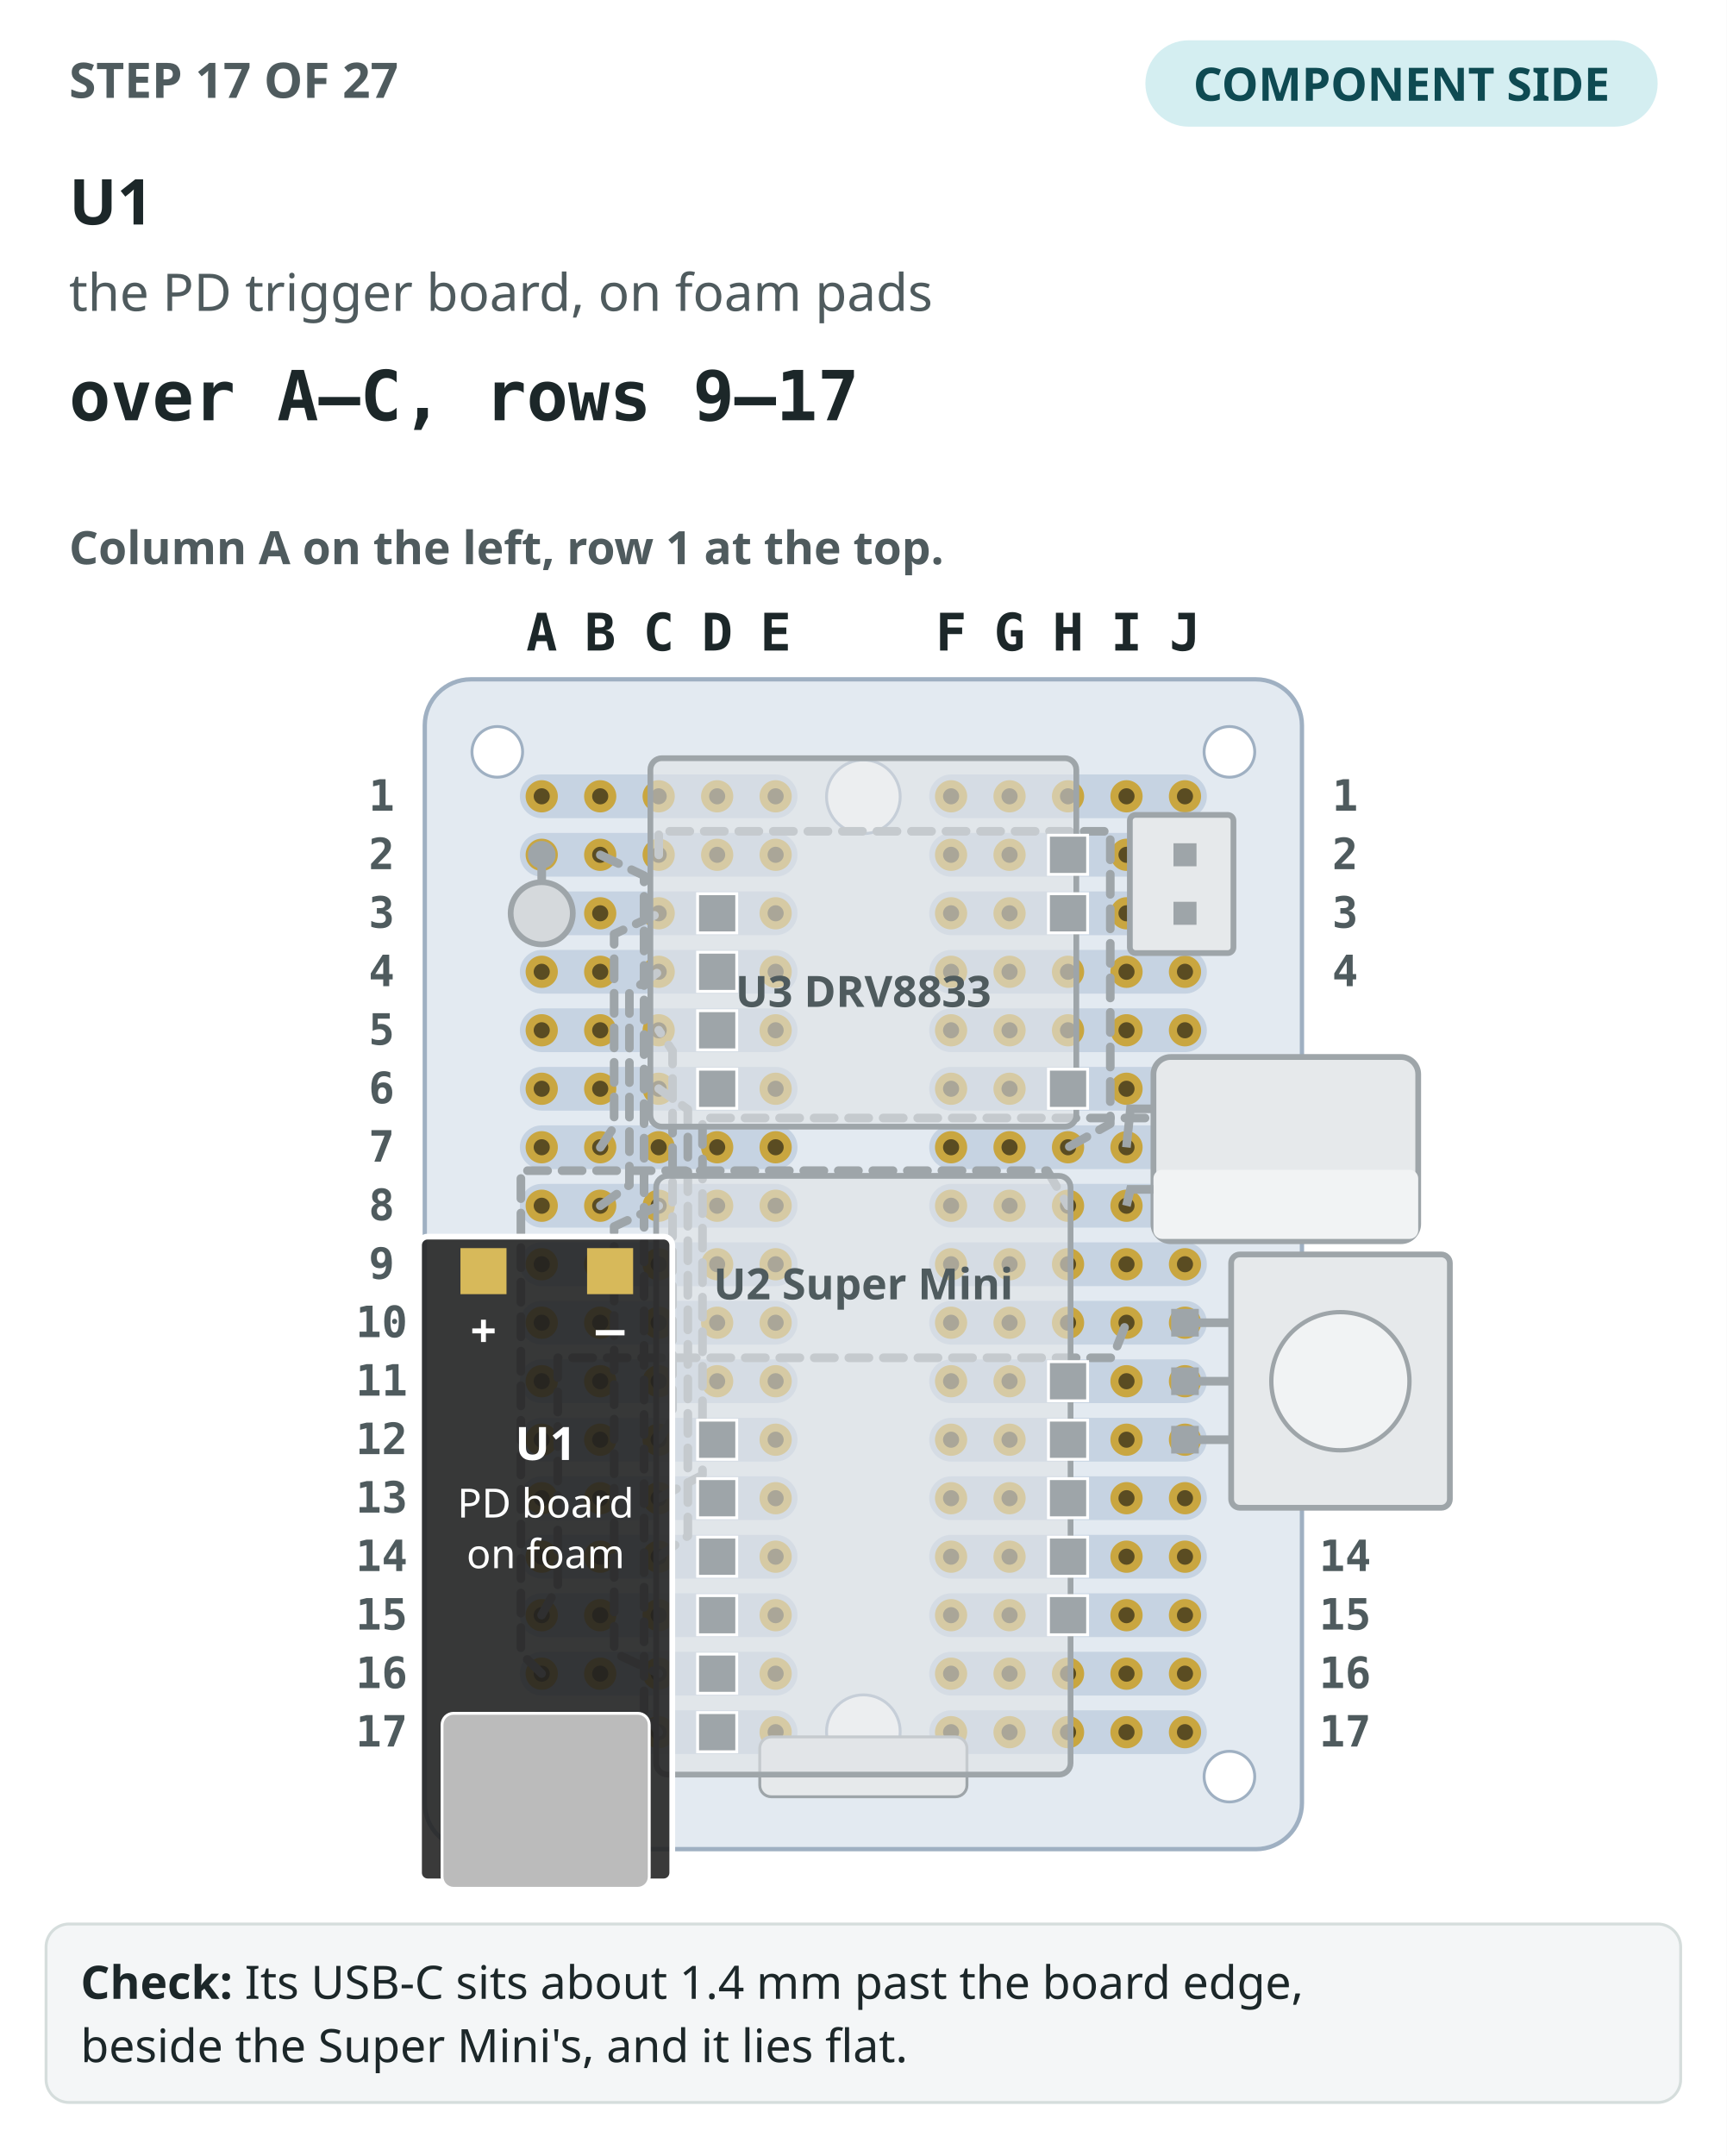
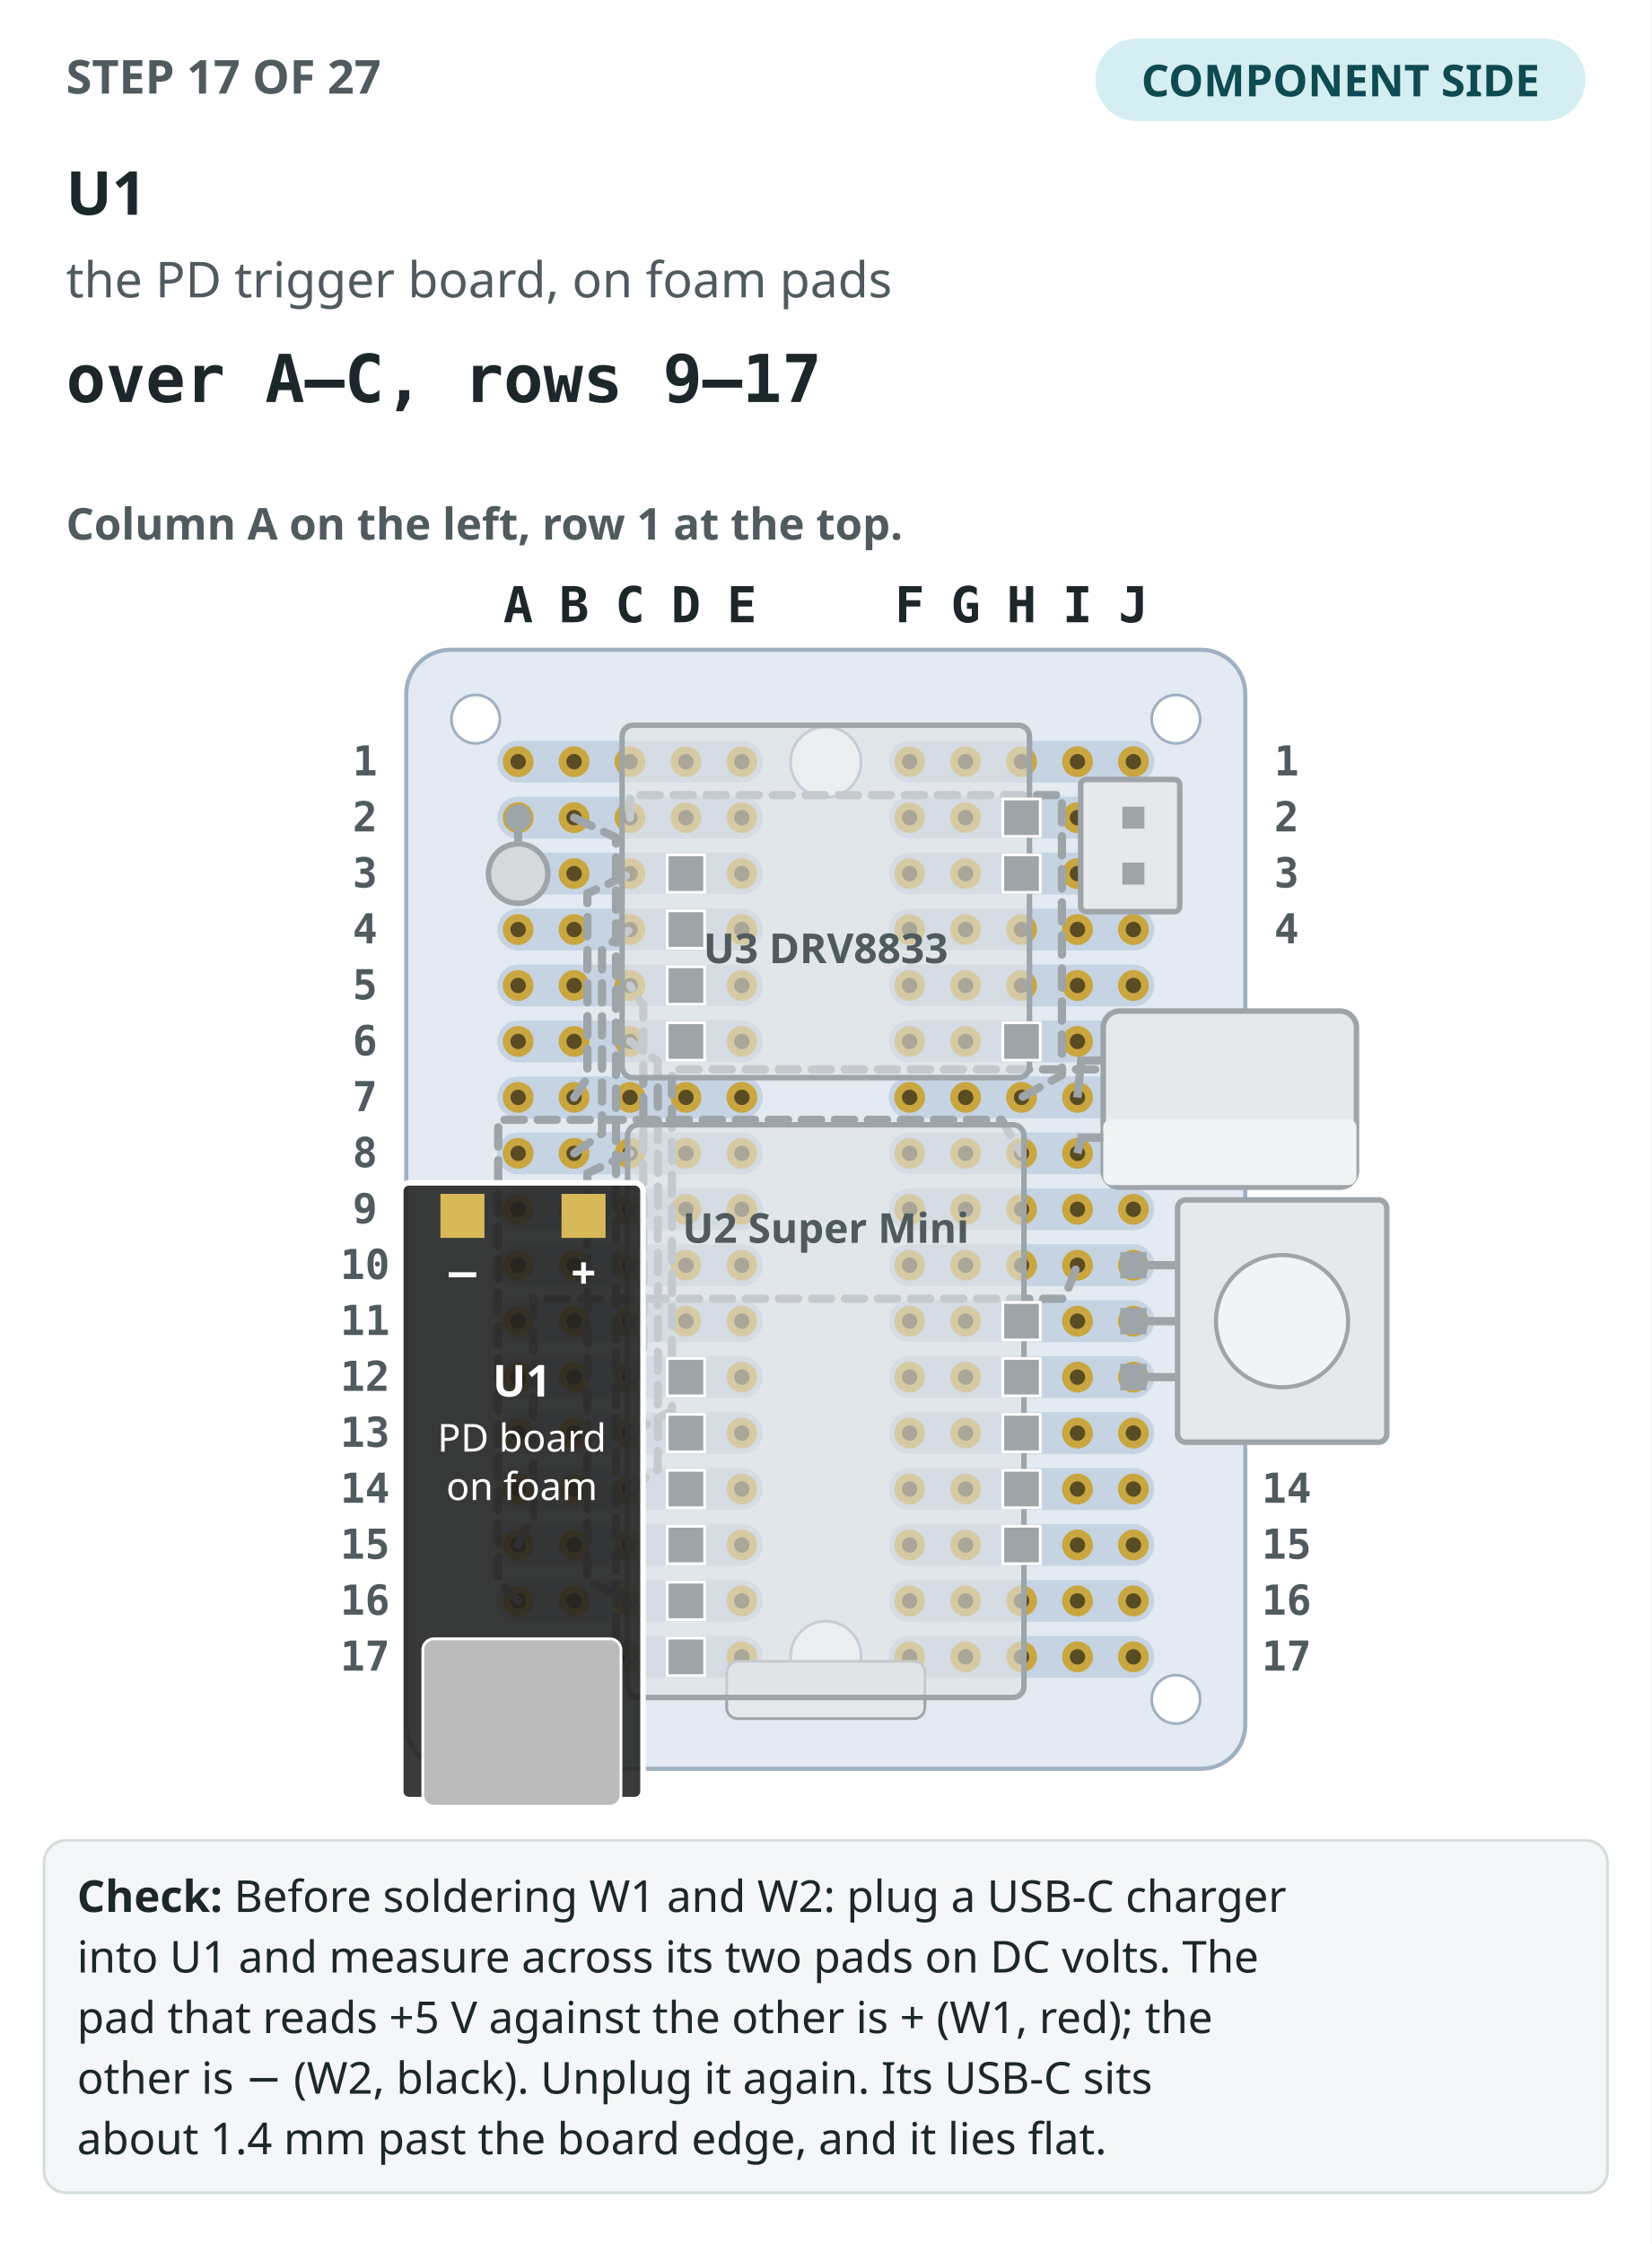
- <svg xmlns="http://www.w3.org/2000/svg" viewBox="0 0 600 749" role="img" aria-label="Step 17: The perfboard seen from the component side, column A on the left, with the 16 earlier steps drawn in grey. U1 drawn in colour, over A–C, rows 9–17.">
-   <rect width="600" height="749" fill="#ffffff" />
+ <svg xmlns="http://www.w3.org/2000/svg" viewBox="0 0 600 815" role="img" aria-label="Step 17: The perfboard seen from the component side, column A on the left, with the 16 earlier steps drawn in grey. U1 drawn in colour, over A–C, rows 9–17.">
+   <rect width="600" height="815" fill="#ffffff" />
  <text x="24" y="34" font-family="IBM Plex Sans,ui-sans-serif,system-ui,sans-serif" font-size="17" font-weight="700" fill="#4f5b5e">STEP 17 OF 27</text>
  <rect x="398" y="14" width="178" height="30" rx="15" fill="#d4eef1" />
  <text x="487" y="35" text-anchor="middle" font-family="IBM Plex Sans,ui-sans-serif,system-ui,sans-serif" font-size="16" font-weight="700" fill="#0e4a52">COMPONENT SIDE</text>
  <text x="24" y="78" font-family="IBM Plex Sans,ui-sans-serif,system-ui,sans-serif" font-size="22" font-weight="700" fill="#1c2729">U1</text>
  <text x="24" y="108" font-family="IBM Plex Sans,ui-sans-serif,system-ui,sans-serif" font-size="18" fill="#4f5b5e">the PD trigger board, on foam pads</text>
  <text x="24" y="146" font-family="IBM Plex Mono,ui-monospace,SFMono-Regular,Menlo,monospace" font-size="24" font-weight="700" fill="#1c2729">over A–C, rows 9–17</text>
  <text x="24" y="196" font-family="IBM Plex Sans,ui-sans-serif,system-ui,sans-serif" font-size="16" font-weight="600" fill="#4f5b5e">Column A on the left, row 1 at the top.</text>
  <rect x="147.6" y="236" width="304.8" height="406.4" rx="16" fill="#e3eaf1" stroke="#9fb0c2" stroke-width="1.5" />
  <rect x="180.64" y="269.04" width="96.48" height="15.2" rx="7.6" fill="#c6d3e2" />
  <rect x="322.88" y="269.04" width="96.48" height="15.2" rx="7.6" fill="#c6d3e2" />
  <rect x="180.64" y="289.36" width="96.48" height="15.2" rx="7.6" fill="#c6d3e2" />
  <rect x="322.88" y="289.36" width="96.48" height="15.2" rx="7.6" fill="#c6d3e2" />
  <rect x="180.64" y="309.68" width="96.48" height="15.2" rx="7.6" fill="#c6d3e2" />
  <rect x="322.88" y="309.68" width="96.48" height="15.2" rx="7.6" fill="#c6d3e2" />
  <rect x="180.64" y="330" width="96.48" height="15.2" rx="7.6" fill="#c6d3e2" />
  <rect x="322.88" y="330" width="96.48" height="15.2" rx="7.6" fill="#c6d3e2" />
  <rect x="180.64" y="350.32" width="96.48" height="15.2" rx="7.6" fill="#c6d3e2" />
  <rect x="322.88" y="350.32" width="96.48" height="15.2" rx="7.6" fill="#c6d3e2" />
  <rect x="180.64" y="370.64" width="96.48" height="15.2" rx="7.6" fill="#c6d3e2" />
  <rect x="322.88" y="370.64" width="96.48" height="15.2" rx="7.6" fill="#c6d3e2" />
  <rect x="180.64" y="390.96" width="96.48" height="15.2" rx="7.6" fill="#c6d3e2" />
  <rect x="322.88" y="390.96" width="96.48" height="15.2" rx="7.6" fill="#c6d3e2" />
  <rect x="180.64" y="411.28" width="96.48" height="15.2" rx="7.6" fill="#c6d3e2" />
  <rect x="322.88" y="411.28" width="96.48" height="15.2" rx="7.6" fill="#c6d3e2" />
  <rect x="180.64" y="431.6" width="96.48" height="15.2" rx="7.6" fill="#c6d3e2" />
  <rect x="322.88" y="431.6" width="96.48" height="15.2" rx="7.6" fill="#c6d3e2" />
  <rect x="180.64" y="451.92" width="96.48" height="15.2" rx="7.6" fill="#c6d3e2" />
  <rect x="322.88" y="451.92" width="96.48" height="15.2" rx="7.6" fill="#c6d3e2" />
  <rect x="180.64" y="472.24" width="96.48" height="15.2" rx="7.6" fill="#c6d3e2" />
  <rect x="322.88" y="472.24" width="96.48" height="15.2" rx="7.6" fill="#c6d3e2" />
  <rect x="180.64" y="492.56" width="96.48" height="15.2" rx="7.6" fill="#c6d3e2" />
  <rect x="322.88" y="492.56" width="96.48" height="15.2" rx="7.6" fill="#c6d3e2" />
  <rect x="180.64" y="512.88" width="96.48" height="15.2" rx="7.6" fill="#c6d3e2" />
  <rect x="322.88" y="512.88" width="96.48" height="15.2" rx="7.6" fill="#c6d3e2" />
  <rect x="180.64" y="533.2" width="96.48" height="15.2" rx="7.6" fill="#c6d3e2" />
  <rect x="322.88" y="533.2" width="96.48" height="15.2" rx="7.6" fill="#c6d3e2" />
  <rect x="180.64" y="553.52" width="96.48" height="15.2" rx="7.6" fill="#c6d3e2" />
  <rect x="322.88" y="553.52" width="96.48" height="15.2" rx="7.6" fill="#c6d3e2" />
  <rect x="180.64" y="573.84" width="96.48" height="15.2" rx="7.6" fill="#c6d3e2" />
  <rect x="322.88" y="573.84" width="96.48" height="15.2" rx="7.6" fill="#c6d3e2" />
  <rect x="180.64" y="594.16" width="96.48" height="15.2" rx="7.6" fill="#c6d3e2" />
  <rect x="322.88" y="594.16" width="96.48" height="15.2" rx="7.6" fill="#c6d3e2" />
  <circle cx="300" cy="276.8" r="12.8" fill="#ffffff" stroke="#9fb0c2" />
  <circle cx="300" cy="601.6" r="12.8" fill="#ffffff" stroke="#9fb0c2" />
  <circle cx="172.8" cy="261.2" r="8.8" fill="#ffffff" stroke="#9fb0c2" />
  <circle cx="427.2" cy="261.2" r="8.8" fill="#ffffff" stroke="#9fb0c2" />
  <circle cx="172.8" cy="617.2" r="8.8" fill="#ffffff" stroke="#9fb0c2" />
  <circle cx="427.2" cy="617.2" r="8.8" fill="#ffffff" stroke="#9fb0c2" />
  <circle cx="188.24" cy="276.64" r="5.6" fill="#c9a640" />
  <circle cx="188.24" cy="276.64" r="2.8" fill="#5a4c22" />
  <circle cx="208.56" cy="276.64" r="5.6" fill="#c9a640" />
  <circle cx="208.56" cy="276.64" r="2.8" fill="#5a4c22" />
  <circle cx="228.88" cy="276.64" r="5.6" fill="#c9a640" />
  <circle cx="228.88" cy="276.64" r="2.8" fill="#5a4c22" />
  <circle cx="249.2" cy="276.64" r="5.6" fill="#c9a640" />
  <circle cx="249.2" cy="276.64" r="2.8" fill="#5a4c22" />
  <circle cx="269.52" cy="276.64" r="5.6" fill="#c9a640" />
  <circle cx="269.52" cy="276.64" r="2.8" fill="#5a4c22" />
  <circle cx="330.48" cy="276.64" r="5.6" fill="#c9a640" />
  <circle cx="330.48" cy="276.64" r="2.8" fill="#5a4c22" />
  <circle cx="350.8" cy="276.64" r="5.6" fill="#c9a640" />
  <circle cx="350.8" cy="276.64" r="2.8" fill="#5a4c22" />
  <circle cx="371.12" cy="276.64" r="5.6" fill="#c9a640" />
  <circle cx="371.12" cy="276.64" r="2.8" fill="#5a4c22" />
  <circle cx="391.44" cy="276.64" r="5.6" fill="#c9a640" />
  <circle cx="391.44" cy="276.64" r="2.8" fill="#5a4c22" />
  <circle cx="411.76" cy="276.64" r="5.6" fill="#c9a640" />
  <circle cx="411.76" cy="276.64" r="2.8" fill="#5a4c22" />
  <circle cx="188.24" cy="296.96" r="5.6" fill="#c9a640" />
  <circle cx="188.24" cy="296.96" r="2.8" fill="#5a4c22" />
  <circle cx="208.56" cy="296.96" r="5.6" fill="#c9a640" />
  <circle cx="208.56" cy="296.96" r="2.8" fill="#5a4c22" />
  <circle cx="228.88" cy="296.96" r="5.6" fill="#c9a640" />
  <circle cx="228.88" cy="296.96" r="2.8" fill="#5a4c22" />
  <circle cx="249.2" cy="296.96" r="5.6" fill="#c9a640" />
  <circle cx="249.2" cy="296.96" r="2.8" fill="#5a4c22" />
  <circle cx="269.52" cy="296.96" r="5.6" fill="#c9a640" />
  <circle cx="269.52" cy="296.96" r="2.8" fill="#5a4c22" />
  <circle cx="330.48" cy="296.96" r="5.6" fill="#c9a640" />
  <circle cx="330.48" cy="296.96" r="2.8" fill="#5a4c22" />
  <circle cx="350.8" cy="296.96" r="5.6" fill="#c9a640" />
  <circle cx="350.8" cy="296.96" r="2.8" fill="#5a4c22" />
  <circle cx="371.12" cy="296.96" r="5.6" fill="#c9a640" />
  <circle cx="371.12" cy="296.96" r="2.8" fill="#5a4c22" />
  <circle cx="391.44" cy="296.96" r="5.6" fill="#c9a640" />
  <circle cx="391.44" cy="296.96" r="2.8" fill="#5a4c22" />
  <circle cx="411.76" cy="296.96" r="5.6" fill="#c9a640" />
  <circle cx="411.76" cy="296.96" r="2.8" fill="#5a4c22" />
  <circle cx="188.24" cy="317.28" r="5.6" fill="#c9a640" />
  <circle cx="188.24" cy="317.28" r="2.8" fill="#5a4c22" />
  <circle cx="208.56" cy="317.28" r="5.6" fill="#c9a640" />
  <circle cx="208.56" cy="317.28" r="2.8" fill="#5a4c22" />
  <circle cx="228.88" cy="317.28" r="5.6" fill="#c9a640" />
  <circle cx="228.88" cy="317.28" r="2.8" fill="#5a4c22" />
  <circle cx="249.2" cy="317.28" r="5.6" fill="#c9a640" />
  <circle cx="249.2" cy="317.28" r="2.8" fill="#5a4c22" />
  <circle cx="269.52" cy="317.28" r="5.6" fill="#c9a640" />
  <circle cx="269.52" cy="317.28" r="2.8" fill="#5a4c22" />
  <circle cx="330.48" cy="317.28" r="5.6" fill="#c9a640" />
  <circle cx="330.48" cy="317.28" r="2.8" fill="#5a4c22" />
  <circle cx="350.8" cy="317.28" r="5.6" fill="#c9a640" />
  <circle cx="350.8" cy="317.28" r="2.8" fill="#5a4c22" />
  <circle cx="371.12" cy="317.28" r="5.6" fill="#c9a640" />
  <circle cx="371.12" cy="317.28" r="2.8" fill="#5a4c22" />
  <circle cx="391.44" cy="317.28" r="5.6" fill="#c9a640" />
  <circle cx="391.44" cy="317.28" r="2.8" fill="#5a4c22" />
  <circle cx="411.76" cy="317.28" r="5.6" fill="#c9a640" />
  <circle cx="411.76" cy="317.28" r="2.8" fill="#5a4c22" />
  <circle cx="188.24" cy="337.6" r="5.6" fill="#c9a640" />
  <circle cx="188.24" cy="337.6" r="2.8" fill="#5a4c22" />
  <circle cx="208.56" cy="337.6" r="5.6" fill="#c9a640" />
  <circle cx="208.56" cy="337.6" r="2.8" fill="#5a4c22" />
  <circle cx="228.88" cy="337.6" r="5.6" fill="#c9a640" />
  <circle cx="228.88" cy="337.6" r="2.8" fill="#5a4c22" />
  <circle cx="249.2" cy="337.6" r="5.6" fill="#c9a640" />
  <circle cx="249.2" cy="337.6" r="2.8" fill="#5a4c22" />
  <circle cx="269.52" cy="337.6" r="5.6" fill="#c9a640" />
  <circle cx="269.52" cy="337.6" r="2.8" fill="#5a4c22" />
  <circle cx="330.48" cy="337.6" r="5.6" fill="#c9a640" />
  <circle cx="330.48" cy="337.6" r="2.8" fill="#5a4c22" />
  <circle cx="350.8" cy="337.6" r="5.6" fill="#c9a640" />
  <circle cx="350.8" cy="337.6" r="2.8" fill="#5a4c22" />
  <circle cx="371.12" cy="337.6" r="5.6" fill="#c9a640" />
  <circle cx="371.12" cy="337.6" r="2.8" fill="#5a4c22" />
  <circle cx="391.44" cy="337.6" r="5.6" fill="#c9a640" />
  <circle cx="391.44" cy="337.6" r="2.8" fill="#5a4c22" />
  <circle cx="411.76" cy="337.6" r="5.6" fill="#c9a640" />
  <circle cx="411.76" cy="337.6" r="2.8" fill="#5a4c22" />
  <circle cx="188.24" cy="357.92" r="5.6" fill="#c9a640" />
  <circle cx="188.24" cy="357.92" r="2.8" fill="#5a4c22" />
  <circle cx="208.56" cy="357.92" r="5.6" fill="#c9a640" />
  <circle cx="208.56" cy="357.92" r="2.8" fill="#5a4c22" />
  <circle cx="228.88" cy="357.92" r="5.6" fill="#c9a640" />
  <circle cx="228.88" cy="357.92" r="2.8" fill="#5a4c22" />
  <circle cx="249.2" cy="357.92" r="5.6" fill="#c9a640" />
  <circle cx="249.2" cy="357.92" r="2.8" fill="#5a4c22" />
  <circle cx="269.52" cy="357.92" r="5.6" fill="#c9a640" />
  <circle cx="269.52" cy="357.92" r="2.8" fill="#5a4c22" />
  <circle cx="330.48" cy="357.92" r="5.6" fill="#c9a640" />
  <circle cx="330.48" cy="357.92" r="2.8" fill="#5a4c22" />
  <circle cx="350.8" cy="357.92" r="5.6" fill="#c9a640" />
  <circle cx="350.8" cy="357.92" r="2.8" fill="#5a4c22" />
  <circle cx="371.12" cy="357.92" r="5.6" fill="#c9a640" />
  <circle cx="371.12" cy="357.92" r="2.8" fill="#5a4c22" />
  <circle cx="391.44" cy="357.92" r="5.6" fill="#c9a640" />
  <circle cx="391.44" cy="357.92" r="2.8" fill="#5a4c22" />
  <circle cx="411.76" cy="357.92" r="5.6" fill="#c9a640" />
  <circle cx="411.76" cy="357.92" r="2.8" fill="#5a4c22" />
  <circle cx="188.24" cy="378.24" r="5.6" fill="#c9a640" />
  <circle cx="188.24" cy="378.24" r="2.8" fill="#5a4c22" />
  <circle cx="208.56" cy="378.24" r="5.6" fill="#c9a640" />
  <circle cx="208.56" cy="378.24" r="2.8" fill="#5a4c22" />
  <circle cx="228.88" cy="378.24" r="5.6" fill="#c9a640" />
  <circle cx="228.88" cy="378.24" r="2.8" fill="#5a4c22" />
  <circle cx="249.2" cy="378.24" r="5.6" fill="#c9a640" />
  <circle cx="249.2" cy="378.24" r="2.8" fill="#5a4c22" />
  <circle cx="269.52" cy="378.24" r="5.6" fill="#c9a640" />
  <circle cx="269.52" cy="378.24" r="2.8" fill="#5a4c22" />
  <circle cx="330.48" cy="378.24" r="5.6" fill="#c9a640" />
  <circle cx="330.48" cy="378.24" r="2.8" fill="#5a4c22" />
  <circle cx="350.8" cy="378.24" r="5.6" fill="#c9a640" />
  <circle cx="350.8" cy="378.24" r="2.8" fill="#5a4c22" />
  <circle cx="371.12" cy="378.24" r="5.6" fill="#c9a640" />
  <circle cx="371.12" cy="378.24" r="2.8" fill="#5a4c22" />
  <circle cx="391.44" cy="378.24" r="5.6" fill="#c9a640" />
  <circle cx="391.44" cy="378.24" r="2.8" fill="#5a4c22" />
  <circle cx="411.76" cy="378.24" r="5.6" fill="#c9a640" />
  <circle cx="411.76" cy="378.24" r="2.8" fill="#5a4c22" />
  <circle cx="188.24" cy="398.56" r="5.6" fill="#c9a640" />
  <circle cx="188.24" cy="398.56" r="2.8" fill="#5a4c22" />
  <circle cx="208.56" cy="398.56" r="5.6" fill="#c9a640" />
  <circle cx="208.56" cy="398.56" r="2.8" fill="#5a4c22" />
  <circle cx="228.88" cy="398.56" r="5.6" fill="#c9a640" />
  <circle cx="228.88" cy="398.56" r="2.8" fill="#5a4c22" />
  <circle cx="249.2" cy="398.56" r="5.6" fill="#c9a640" />
  <circle cx="249.2" cy="398.56" r="2.8" fill="#5a4c22" />
  <circle cx="269.52" cy="398.56" r="5.6" fill="#c9a640" />
  <circle cx="269.52" cy="398.56" r="2.8" fill="#5a4c22" />
  <circle cx="330.48" cy="398.56" r="5.6" fill="#c9a640" />
  <circle cx="330.48" cy="398.56" r="2.8" fill="#5a4c22" />
  <circle cx="350.8" cy="398.56" r="5.6" fill="#c9a640" />
  <circle cx="350.8" cy="398.56" r="2.8" fill="#5a4c22" />
  <circle cx="371.12" cy="398.56" r="5.6" fill="#c9a640" />
  <circle cx="371.12" cy="398.56" r="2.8" fill="#5a4c22" />
  <circle cx="391.44" cy="398.56" r="5.6" fill="#c9a640" />
  <circle cx="391.44" cy="398.56" r="2.8" fill="#5a4c22" />
  <circle cx="411.76" cy="398.56" r="5.6" fill="#c9a640" />
  <circle cx="411.76" cy="398.56" r="2.8" fill="#5a4c22" />
  <circle cx="188.24" cy="418.88" r="5.6" fill="#c9a640" />
  <circle cx="188.24" cy="418.88" r="2.8" fill="#5a4c22" />
  <circle cx="208.56" cy="418.88" r="5.6" fill="#c9a640" />
  <circle cx="208.56" cy="418.88" r="2.8" fill="#5a4c22" />
  <circle cx="228.88" cy="418.88" r="5.6" fill="#c9a640" />
  <circle cx="228.88" cy="418.88" r="2.8" fill="#5a4c22" />
  <circle cx="249.2" cy="418.88" r="5.6" fill="#c9a640" />
  <circle cx="249.2" cy="418.88" r="2.8" fill="#5a4c22" />
  <circle cx="269.52" cy="418.88" r="5.6" fill="#c9a640" />
  <circle cx="269.52" cy="418.88" r="2.8" fill="#5a4c22" />
  <circle cx="330.48" cy="418.88" r="5.6" fill="#c9a640" />
  <circle cx="330.48" cy="418.88" r="2.8" fill="#5a4c22" />
  <circle cx="350.8" cy="418.88" r="5.6" fill="#c9a640" />
  <circle cx="350.8" cy="418.88" r="2.8" fill="#5a4c22" />
  <circle cx="371.12" cy="418.88" r="5.6" fill="#c9a640" />
  <circle cx="371.12" cy="418.88" r="2.8" fill="#5a4c22" />
  <circle cx="391.44" cy="418.88" r="5.6" fill="#c9a640" />
  <circle cx="391.44" cy="418.88" r="2.8" fill="#5a4c22" />
  <circle cx="411.76" cy="418.88" r="5.6" fill="#c9a640" />
  <circle cx="411.76" cy="418.88" r="2.8" fill="#5a4c22" />
  <circle cx="188.24" cy="439.2" r="5.6" fill="#c9a640" />
  <circle cx="188.24" cy="439.2" r="2.8" fill="#5a4c22" />
  <circle cx="208.56" cy="439.2" r="5.6" fill="#c9a640" />
  <circle cx="208.56" cy="439.2" r="2.8" fill="#5a4c22" />
  <circle cx="228.88" cy="439.2" r="5.6" fill="#c9a640" />
  <circle cx="228.88" cy="439.2" r="2.8" fill="#5a4c22" />
  <circle cx="249.2" cy="439.2" r="5.6" fill="#c9a640" />
  <circle cx="249.2" cy="439.2" r="2.8" fill="#5a4c22" />
  <circle cx="269.52" cy="439.2" r="5.6" fill="#c9a640" />
  <circle cx="269.52" cy="439.2" r="2.8" fill="#5a4c22" />
  <circle cx="330.48" cy="439.2" r="5.6" fill="#c9a640" />
  <circle cx="330.48" cy="439.2" r="2.8" fill="#5a4c22" />
  <circle cx="350.8" cy="439.2" r="5.6" fill="#c9a640" />
  <circle cx="350.8" cy="439.2" r="2.8" fill="#5a4c22" />
  <circle cx="371.12" cy="439.2" r="5.6" fill="#c9a640" />
  <circle cx="371.12" cy="439.2" r="2.8" fill="#5a4c22" />
  <circle cx="391.44" cy="439.2" r="5.6" fill="#c9a640" />
  <circle cx="391.44" cy="439.2" r="2.8" fill="#5a4c22" />
  <circle cx="411.76" cy="439.2" r="5.6" fill="#c9a640" />
  <circle cx="411.76" cy="439.2" r="2.8" fill="#5a4c22" />
  <circle cx="188.24" cy="459.52" r="5.6" fill="#c9a640" />
  <circle cx="188.24" cy="459.52" r="2.8" fill="#5a4c22" />
  <circle cx="208.56" cy="459.52" r="5.6" fill="#c9a640" />
  <circle cx="208.56" cy="459.52" r="2.8" fill="#5a4c22" />
  <circle cx="228.88" cy="459.52" r="5.6" fill="#c9a640" />
  <circle cx="228.88" cy="459.52" r="2.8" fill="#5a4c22" />
  <circle cx="249.2" cy="459.52" r="5.6" fill="#c9a640" />
  <circle cx="249.2" cy="459.52" r="2.8" fill="#5a4c22" />
  <circle cx="269.52" cy="459.52" r="5.6" fill="#c9a640" />
  <circle cx="269.52" cy="459.52" r="2.8" fill="#5a4c22" />
  <circle cx="330.48" cy="459.52" r="5.6" fill="#c9a640" />
  <circle cx="330.48" cy="459.52" r="2.8" fill="#5a4c22" />
  <circle cx="350.8" cy="459.52" r="5.6" fill="#c9a640" />
  <circle cx="350.8" cy="459.52" r="2.8" fill="#5a4c22" />
  <circle cx="371.12" cy="459.52" r="5.6" fill="#c9a640" />
  <circle cx="371.12" cy="459.52" r="2.8" fill="#5a4c22" />
  <circle cx="391.44" cy="459.52" r="5.6" fill="#c9a640" />
  <circle cx="391.44" cy="459.52" r="2.8" fill="#5a4c22" />
  <circle cx="411.76" cy="459.52" r="5.6" fill="#c9a640" />
  <circle cx="411.76" cy="459.52" r="2.8" fill="#5a4c22" />
  <circle cx="188.24" cy="479.84" r="5.6" fill="#c9a640" />
  <circle cx="188.24" cy="479.84" r="2.8" fill="#5a4c22" />
  <circle cx="208.56" cy="479.84" r="5.6" fill="#c9a640" />
  <circle cx="208.56" cy="479.84" r="2.8" fill="#5a4c22" />
  <circle cx="228.88" cy="479.84" r="5.6" fill="#c9a640" />
  <circle cx="228.88" cy="479.84" r="2.8" fill="#5a4c22" />
  <circle cx="249.2" cy="479.84" r="5.6" fill="#c9a640" />
  <circle cx="249.2" cy="479.84" r="2.8" fill="#5a4c22" />
  <circle cx="269.52" cy="479.84" r="5.6" fill="#c9a640" />
  <circle cx="269.52" cy="479.84" r="2.8" fill="#5a4c22" />
  <circle cx="330.48" cy="479.84" r="5.6" fill="#c9a640" />
  <circle cx="330.48" cy="479.84" r="2.8" fill="#5a4c22" />
  <circle cx="350.8" cy="479.84" r="5.6" fill="#c9a640" />
  <circle cx="350.8" cy="479.84" r="2.8" fill="#5a4c22" />
  <circle cx="371.12" cy="479.84" r="5.6" fill="#c9a640" />
  <circle cx="371.12" cy="479.84" r="2.8" fill="#5a4c22" />
  <circle cx="391.44" cy="479.84" r="5.6" fill="#c9a640" />
  <circle cx="391.44" cy="479.84" r="2.8" fill="#5a4c22" />
  <circle cx="411.76" cy="479.84" r="5.6" fill="#c9a640" />
  <circle cx="411.76" cy="479.84" r="2.8" fill="#5a4c22" />
  <circle cx="188.24" cy="500.16" r="5.6" fill="#c9a640" />
  <circle cx="188.24" cy="500.16" r="2.8" fill="#5a4c22" />
  <circle cx="208.56" cy="500.16" r="5.6" fill="#c9a640" />
  <circle cx="208.56" cy="500.16" r="2.8" fill="#5a4c22" />
  <circle cx="228.88" cy="500.16" r="5.6" fill="#c9a640" />
  <circle cx="228.88" cy="500.16" r="2.8" fill="#5a4c22" />
  <circle cx="249.2" cy="500.16" r="5.6" fill="#c9a640" />
  <circle cx="249.2" cy="500.16" r="2.8" fill="#5a4c22" />
  <circle cx="269.52" cy="500.16" r="5.6" fill="#c9a640" />
  <circle cx="269.52" cy="500.16" r="2.8" fill="#5a4c22" />
  <circle cx="330.48" cy="500.16" r="5.6" fill="#c9a640" />
  <circle cx="330.48" cy="500.16" r="2.8" fill="#5a4c22" />
  <circle cx="350.8" cy="500.16" r="5.6" fill="#c9a640" />
  <circle cx="350.8" cy="500.16" r="2.8" fill="#5a4c22" />
  <circle cx="371.12" cy="500.16" r="5.6" fill="#c9a640" />
  <circle cx="371.12" cy="500.16" r="2.8" fill="#5a4c22" />
  <circle cx="391.44" cy="500.16" r="5.6" fill="#c9a640" />
  <circle cx="391.44" cy="500.16" r="2.8" fill="#5a4c22" />
  <circle cx="411.76" cy="500.16" r="5.6" fill="#c9a640" />
  <circle cx="411.76" cy="500.16" r="2.8" fill="#5a4c22" />
  <circle cx="188.24" cy="520.48" r="5.6" fill="#c9a640" />
  <circle cx="188.24" cy="520.48" r="2.8" fill="#5a4c22" />
  <circle cx="208.56" cy="520.48" r="5.6" fill="#c9a640" />
  <circle cx="208.56" cy="520.48" r="2.8" fill="#5a4c22" />
  <circle cx="228.88" cy="520.48" r="5.6" fill="#c9a640" />
  <circle cx="228.88" cy="520.48" r="2.8" fill="#5a4c22" />
  <circle cx="249.2" cy="520.48" r="5.6" fill="#c9a640" />
  <circle cx="249.2" cy="520.48" r="2.8" fill="#5a4c22" />
  <circle cx="269.52" cy="520.48" r="5.6" fill="#c9a640" />
  <circle cx="269.52" cy="520.48" r="2.8" fill="#5a4c22" />
  <circle cx="330.48" cy="520.48" r="5.6" fill="#c9a640" />
  <circle cx="330.48" cy="520.48" r="2.8" fill="#5a4c22" />
  <circle cx="350.8" cy="520.48" r="5.6" fill="#c9a640" />
  <circle cx="350.8" cy="520.48" r="2.8" fill="#5a4c22" />
  <circle cx="371.12" cy="520.48" r="5.6" fill="#c9a640" />
  <circle cx="371.12" cy="520.48" r="2.8" fill="#5a4c22" />
  <circle cx="391.44" cy="520.48" r="5.6" fill="#c9a640" />
  <circle cx="391.44" cy="520.48" r="2.8" fill="#5a4c22" />
  <circle cx="411.76" cy="520.48" r="5.6" fill="#c9a640" />
  <circle cx="411.76" cy="520.48" r="2.8" fill="#5a4c22" />
  <circle cx="188.24" cy="540.8" r="5.6" fill="#c9a640" />
  <circle cx="188.24" cy="540.8" r="2.8" fill="#5a4c22" />
  <circle cx="208.56" cy="540.8" r="5.6" fill="#c9a640" />
  <circle cx="208.56" cy="540.8" r="2.8" fill="#5a4c22" />
  <circle cx="228.88" cy="540.8" r="5.6" fill="#c9a640" />
  <circle cx="228.88" cy="540.8" r="2.8" fill="#5a4c22" />
  <circle cx="249.2" cy="540.8" r="5.6" fill="#c9a640" />
  <circle cx="249.2" cy="540.8" r="2.8" fill="#5a4c22" />
  <circle cx="269.52" cy="540.8" r="5.6" fill="#c9a640" />
  <circle cx="269.52" cy="540.8" r="2.8" fill="#5a4c22" />
  <circle cx="330.48" cy="540.8" r="5.6" fill="#c9a640" />
  <circle cx="330.48" cy="540.8" r="2.8" fill="#5a4c22" />
  <circle cx="350.8" cy="540.8" r="5.6" fill="#c9a640" />
  <circle cx="350.8" cy="540.8" r="2.8" fill="#5a4c22" />
  <circle cx="371.12" cy="540.8" r="5.6" fill="#c9a640" />
  <circle cx="371.12" cy="540.8" r="2.8" fill="#5a4c22" />
  <circle cx="391.44" cy="540.8" r="5.6" fill="#c9a640" />
  <circle cx="391.44" cy="540.8" r="2.8" fill="#5a4c22" />
  <circle cx="411.76" cy="540.8" r="5.6" fill="#c9a640" />
  <circle cx="411.76" cy="540.8" r="2.8" fill="#5a4c22" />
  <circle cx="188.24" cy="561.12" r="5.6" fill="#c9a640" />
  <circle cx="188.24" cy="561.12" r="2.8" fill="#5a4c22" />
  <circle cx="208.56" cy="561.12" r="5.6" fill="#c9a640" />
  <circle cx="208.56" cy="561.12" r="2.8" fill="#5a4c22" />
  <circle cx="228.88" cy="561.12" r="5.6" fill="#c9a640" />
  <circle cx="228.88" cy="561.12" r="2.8" fill="#5a4c22" />
  <circle cx="249.2" cy="561.12" r="5.6" fill="#c9a640" />
  <circle cx="249.2" cy="561.12" r="2.8" fill="#5a4c22" />
  <circle cx="269.52" cy="561.12" r="5.6" fill="#c9a640" />
  <circle cx="269.52" cy="561.12" r="2.8" fill="#5a4c22" />
  <circle cx="330.48" cy="561.12" r="5.6" fill="#c9a640" />
  <circle cx="330.48" cy="561.12" r="2.8" fill="#5a4c22" />
  <circle cx="350.8" cy="561.12" r="5.6" fill="#c9a640" />
  <circle cx="350.8" cy="561.12" r="2.8" fill="#5a4c22" />
  <circle cx="371.12" cy="561.12" r="5.6" fill="#c9a640" />
  <circle cx="371.12" cy="561.12" r="2.8" fill="#5a4c22" />
  <circle cx="391.44" cy="561.12" r="5.6" fill="#c9a640" />
  <circle cx="391.44" cy="561.12" r="2.8" fill="#5a4c22" />
  <circle cx="411.76" cy="561.12" r="5.6" fill="#c9a640" />
  <circle cx="411.76" cy="561.12" r="2.8" fill="#5a4c22" />
  <circle cx="188.24" cy="581.44" r="5.6" fill="#c9a640" />
  <circle cx="188.24" cy="581.44" r="2.8" fill="#5a4c22" />
  <circle cx="208.56" cy="581.44" r="5.6" fill="#c9a640" />
  <circle cx="208.56" cy="581.44" r="2.8" fill="#5a4c22" />
  <circle cx="228.88" cy="581.44" r="5.6" fill="#c9a640" />
  <circle cx="228.88" cy="581.44" r="2.8" fill="#5a4c22" />
  <circle cx="249.2" cy="581.44" r="5.6" fill="#c9a640" />
  <circle cx="249.2" cy="581.44" r="2.8" fill="#5a4c22" />
  <circle cx="269.52" cy="581.44" r="5.6" fill="#c9a640" />
  <circle cx="269.52" cy="581.44" r="2.8" fill="#5a4c22" />
  <circle cx="330.48" cy="581.44" r="5.6" fill="#c9a640" />
  <circle cx="330.48" cy="581.44" r="2.8" fill="#5a4c22" />
  <circle cx="350.8" cy="581.44" r="5.6" fill="#c9a640" />
  <circle cx="350.8" cy="581.44" r="2.8" fill="#5a4c22" />
  <circle cx="371.12" cy="581.44" r="5.6" fill="#c9a640" />
  <circle cx="371.12" cy="581.44" r="2.8" fill="#5a4c22" />
  <circle cx="391.44" cy="581.44" r="5.6" fill="#c9a640" />
  <circle cx="391.44" cy="581.44" r="2.8" fill="#5a4c22" />
  <circle cx="411.76" cy="581.44" r="5.6" fill="#c9a640" />
  <circle cx="411.76" cy="581.44" r="2.8" fill="#5a4c22" />
  <circle cx="188.24" cy="601.76" r="5.6" fill="#c9a640" />
  <circle cx="188.24" cy="601.76" r="2.8" fill="#5a4c22" />
  <circle cx="208.56" cy="601.76" r="5.6" fill="#c9a640" />
  <circle cx="208.56" cy="601.76" r="2.8" fill="#5a4c22" />
  <circle cx="228.88" cy="601.76" r="5.6" fill="#c9a640" />
  <circle cx="228.88" cy="601.76" r="2.8" fill="#5a4c22" />
  <circle cx="249.2" cy="601.76" r="5.6" fill="#c9a640" />
  <circle cx="249.2" cy="601.76" r="2.8" fill="#5a4c22" />
  <circle cx="269.52" cy="601.76" r="5.6" fill="#c9a640" />
  <circle cx="269.52" cy="601.76" r="2.8" fill="#5a4c22" />
  <circle cx="330.48" cy="601.76" r="5.6" fill="#c9a640" />
  <circle cx="330.48" cy="601.76" r="2.8" fill="#5a4c22" />
  <circle cx="350.8" cy="601.76" r="5.6" fill="#c9a640" />
  <circle cx="350.8" cy="601.76" r="2.8" fill="#5a4c22" />
  <circle cx="371.12" cy="601.76" r="5.6" fill="#c9a640" />
  <circle cx="371.12" cy="601.76" r="2.8" fill="#5a4c22" />
  <circle cx="391.44" cy="601.76" r="5.6" fill="#c9a640" />
  <circle cx="391.44" cy="601.76" r="2.8" fill="#5a4c22" />
  <circle cx="411.76" cy="601.76" r="5.6" fill="#c9a640" />
  <circle cx="411.76" cy="601.76" r="2.8" fill="#5a4c22" />
  <polyline points="208.6,398.6 213.4,391.4 213.4,324.5 228.9,317.3" fill="none" stroke="#9ea5a9" stroke-width="3" stroke-dasharray="7 5" stroke-linecap="round" stroke-linejoin="round" />
  <polyline points="208.6,418.9 218.7,411.7 218.7,344.8 228.9,337.6" fill="none" stroke="#9ea5a9" stroke-width="3" stroke-dasharray="7 5" stroke-linecap="round" stroke-linejoin="round" />
  <polyline points="228.9,500.2 233.7,493.0 233.7,365.1 228.9,357.9" fill="none" stroke="#9ea5a9" stroke-width="3" stroke-dasharray="7 5" stroke-linecap="round" stroke-linejoin="round" />
  <polyline points="228.9,540.8 239.0,533.6 239.0,385.4 228.9,378.2" fill="none" stroke="#9ea5a9" stroke-width="3" stroke-dasharray="7 5" stroke-linecap="round" stroke-linejoin="round" />
  <polyline points="228.9,418.9 213.4,426.1 213.4,574.2 228.9,581.4" fill="none" stroke="#9ea5a9" stroke-width="3" stroke-dasharray="7 5" stroke-linecap="round" stroke-linejoin="round" />
  <polyline points="228.9,297.0 228.9,288.8 385.8,288.8 385.8,390.4 371.1,398.6" fill="none" stroke="#9ea5a9" stroke-width="3" stroke-dasharray="7 5" stroke-linecap="round" stroke-linejoin="round" />
  <polyline points="188.2,561.1 193.8,551.0 193.8,471.7 386.6,471.7 391.4,459.5" fill="none" stroke="#9ea5a9" stroke-width="3" stroke-dasharray="7 5" stroke-linecap="round" stroke-linejoin="round" />
  <polyline points="228.9,520.5 244.1,512.4 244.1,388.4 411.8,388.4 411.8,378.2" fill="none" stroke="#9ea5a9" stroke-width="3" stroke-dasharray="7 5" stroke-linecap="round" stroke-linejoin="round" />
  <polyline points="208.6,297.0 223.8,304.2 223.8,594.6 228.9,601.8" fill="none" stroke="#9ea5a9" stroke-width="3" stroke-dasharray="7 5" stroke-linecap="round" stroke-linejoin="round" />
  <polyline points="188.2,581.4 181.0,574.3 181.0,406.7 363.9,406.7 371.1,418.9" fill="none" stroke="#9ea5a9" stroke-width="3" stroke-dasharray="7 5" stroke-linecap="round" stroke-linejoin="round" />
  <line x1="188.24" y1="317.28" x2="188.24" y2="296.96" stroke="#9ea5a9" stroke-width="3" />
  <circle cx="188.24" cy="317.28" r="10.8" fill="#d5d9dc" stroke="#9ea5a9" stroke-width="2" />
  <circle cx="188.24" cy="296.96" r="4.8" fill="#9ea5a9" />
  <rect x="392.6" y="283.1" width="36.0" height="48.0" rx="2" fill="#e6e9eb" stroke="#9ea5a9" stroke-width="2" />
  <rect x="407.76" y="292.96" width="8" height="8" fill="#9ea5a9" />
  <rect x="407.76" y="313.28" width="8" height="8" fill="#9ea5a9" />
  <rect x="427.8" y="435.8" width="76.0" height="88.0" rx="3" fill="#e6e9eb" fill-opacity="1" stroke="#9ea5a9" stroke-width="2" />
  <circle cx="465.76" cy="479.84" r="24" fill="#f1f3f4" stroke="#9ea5a9" stroke-width="1.5" />
  <line x1="411.76" y1="459.52" x2="427.76" y2="459.52" stroke="#9ea5a9" stroke-width="3" />
  <rect x="406.96" y="454.72" width="9.6" height="9.6" fill="#9ea5a9" />
  <line x1="411.76" y1="479.84" x2="427.76" y2="479.84" stroke="#9ea5a9" stroke-width="3" />
  <rect x="406.96" y="475.04" width="9.6" height="9.6" fill="#9ea5a9" />
  <line x1="411.76" y1="500.16" x2="427.76" y2="500.16" stroke="#9ea5a9" stroke-width="3" />
  <rect x="406.96" y="495.36" width="9.6" height="9.6" fill="#9ea5a9" />
  <rect x="400.8" y="367.2" width="92.0" height="64.0" rx="6" fill="#e6e9eb" stroke="#9ea5a9" stroke-width="2" />
  <rect x="400.8" y="406.4" width="92.0" height="24.0" rx="3" fill="#f1f3f4" />
  <polyline points="400.8,385.2 392.8,385.2 391.4,398.6" fill="none" stroke="#9ea5a9" stroke-width="3" />
  <polyline points="400.8,413.2 392.8,413.2 391.4,418.9" fill="none" stroke="#9ea5a9" stroke-width="3" />
  <rect x="226.0" y="263.4" width="148.0" height="128.0" rx="4" fill="#dfe3e6" fill-opacity="0.6" stroke="#9ea5a9" stroke-width="2" />
  <rect x="242.4" y="310.48" width="13.6" height="13.6" fill="#9ea5a9" stroke="#fff" stroke-width="1" />
  <rect x="242.4" y="330.8" width="13.6" height="13.6" fill="#9ea5a9" stroke="#fff" stroke-width="1" />
  <rect x="242.4" y="351.12" width="13.6" height="13.6" fill="#9ea5a9" stroke="#fff" stroke-width="1" />
  <rect x="242.4" y="371.44" width="13.6" height="13.6" fill="#9ea5a9" stroke="#fff" stroke-width="1" />
  <rect x="364.32" y="290.16" width="13.6" height="13.6" fill="#9ea5a9" stroke="#fff" stroke-width="1" />
  <rect x="364.32" y="310.48" width="13.6" height="13.6" fill="#9ea5a9" stroke="#fff" stroke-width="1" />
  <rect x="364.32" y="371.44" width="13.6" height="13.6" fill="#9ea5a9" stroke="#fff" stroke-width="1" />
  <text x="300" y="349.792" text-anchor="middle" font-family="IBM Plex Sans,ui-sans-serif,system-ui,sans-serif" font-size="15" font-weight="700" fill="#4f5b5e">U3 DRV8833</text>
  <rect x="264.0" y="603.4" width="72.0" height="20.8" rx="4" fill="#e6e9eb" stroke="#9ea5a9" />
  <rect x="228.0" y="408.5" width="144.0" height="208.0" rx="4" fill="#dfe3e6" fill-opacity="0.6" stroke="#9ea5a9" stroke-width="2" />
  <rect x="242.4" y="493.36" width="13.6" height="13.6" fill="#9ea5a9" stroke="#fff" stroke-width="1" />
  <rect x="242.4" y="513.68" width="13.6" height="13.6" fill="#9ea5a9" stroke="#fff" stroke-width="1" />
  <rect x="242.4" y="534" width="13.6" height="13.6" fill="#9ea5a9" stroke="#fff" stroke-width="1" />
  <rect x="242.4" y="554.32" width="13.6" height="13.6" fill="#9ea5a9" stroke="#fff" stroke-width="1" />
  <rect x="242.4" y="574.64" width="13.6" height="13.6" fill="#9ea5a9" stroke="#fff" stroke-width="1" />
  <rect x="242.4" y="594.96" width="13.6" height="13.6" fill="#9ea5a9" stroke="#fff" stroke-width="1" />
  <rect x="364.32" y="473.04" width="13.6" height="13.6" fill="#9ea5a9" stroke="#fff" stroke-width="1" />
  <rect x="364.32" y="493.36" width="13.6" height="13.6" fill="#9ea5a9" stroke="#fff" stroke-width="1" />
  <rect x="364.32" y="513.68" width="13.6" height="13.6" fill="#9ea5a9" stroke="#fff" stroke-width="1" />
  <rect x="364.32" y="534" width="13.6" height="13.6" fill="#9ea5a9" stroke="#fff" stroke-width="1" />
  <rect x="364.32" y="554.32" width="13.6" height="13.6" fill="#9ea5a9" stroke="#fff" stroke-width="1" />
  <text x="300" y="451.392" text-anchor="middle" font-family="IBM Plex Sans,ui-sans-serif,system-ui,sans-serif" font-size="15" font-weight="700" fill="#4f5b5e">U2 Super Mini</text>
  <text x="188.24" y="226" text-anchor="middle" font-family="IBM Plex Mono,ui-monospace,SFMono-Regular,Menlo,monospace" font-size="18" font-weight="700" fill="#1c2729">A</text>
  <text x="208.56" y="226" text-anchor="middle" font-family="IBM Plex Mono,ui-monospace,SFMono-Regular,Menlo,monospace" font-size="18" font-weight="700" fill="#1c2729">B</text>
  <text x="228.88" y="226" text-anchor="middle" font-family="IBM Plex Mono,ui-monospace,SFMono-Regular,Menlo,monospace" font-size="18" font-weight="700" fill="#1c2729">C</text>
  <text x="249.2" y="226" text-anchor="middle" font-family="IBM Plex Mono,ui-monospace,SFMono-Regular,Menlo,monospace" font-size="18" font-weight="700" fill="#1c2729">D</text>
  <text x="269.52" y="226" text-anchor="middle" font-family="IBM Plex Mono,ui-monospace,SFMono-Regular,Menlo,monospace" font-size="18" font-weight="700" fill="#1c2729">E</text>
  <text x="330.48" y="226" text-anchor="middle" font-family="IBM Plex Mono,ui-monospace,SFMono-Regular,Menlo,monospace" font-size="18" font-weight="700" fill="#1c2729">F</text>
  <text x="350.8" y="226" text-anchor="middle" font-family="IBM Plex Mono,ui-monospace,SFMono-Regular,Menlo,monospace" font-size="18" font-weight="700" fill="#1c2729">G</text>
  <text x="371.12" y="226" text-anchor="middle" font-family="IBM Plex Mono,ui-monospace,SFMono-Regular,Menlo,monospace" font-size="18" font-weight="700" fill="#1c2729">H</text>
  <text x="391.44" y="226" text-anchor="middle" font-family="IBM Plex Mono,ui-monospace,SFMono-Regular,Menlo,monospace" font-size="18" font-weight="700" fill="#1c2729">I</text>
  <text x="411.76" y="226" text-anchor="middle" font-family="IBM Plex Mono,ui-monospace,SFMono-Regular,Menlo,monospace" font-size="18" font-weight="700" fill="#1c2729">J</text>
  <text x="132.6" y="281.64" text-anchor="middle" font-family="IBM Plex Mono,ui-monospace,SFMono-Regular,Menlo,monospace" font-size="15" font-weight="700" fill="#4f5b5e">1</text>
  <text x="467.4" y="281.64" text-anchor="middle" font-family="IBM Plex Mono,ui-monospace,SFMono-Regular,Menlo,monospace" font-size="15" font-weight="700" fill="#4f5b5e">1</text>
  <text x="132.6" y="301.96" text-anchor="middle" font-family="IBM Plex Mono,ui-monospace,SFMono-Regular,Menlo,monospace" font-size="15" font-weight="700" fill="#4f5b5e">2</text>
  <text x="467.4" y="301.96" text-anchor="middle" font-family="IBM Plex Mono,ui-monospace,SFMono-Regular,Menlo,monospace" font-size="15" font-weight="700" fill="#4f5b5e">2</text>
  <text x="132.6" y="322.28" text-anchor="middle" font-family="IBM Plex Mono,ui-monospace,SFMono-Regular,Menlo,monospace" font-size="15" font-weight="700" fill="#4f5b5e">3</text>
  <text x="467.4" y="322.28" text-anchor="middle" font-family="IBM Plex Mono,ui-monospace,SFMono-Regular,Menlo,monospace" font-size="15" font-weight="700" fill="#4f5b5e">3</text>
  <text x="132.6" y="342.6" text-anchor="middle" font-family="IBM Plex Mono,ui-monospace,SFMono-Regular,Menlo,monospace" font-size="15" font-weight="700" fill="#4f5b5e">4</text>
  <text x="467.4" y="342.6" text-anchor="middle" font-family="IBM Plex Mono,ui-monospace,SFMono-Regular,Menlo,monospace" font-size="15" font-weight="700" fill="#4f5b5e">4</text>
  <text x="132.6" y="362.92" text-anchor="middle" font-family="IBM Plex Mono,ui-monospace,SFMono-Regular,Menlo,monospace" font-size="15" font-weight="700" fill="#4f5b5e">5</text>
  <text x="132.6" y="383.24" text-anchor="middle" font-family="IBM Plex Mono,ui-monospace,SFMono-Regular,Menlo,monospace" font-size="15" font-weight="700" fill="#4f5b5e">6</text>
  <text x="132.6" y="403.56" text-anchor="middle" font-family="IBM Plex Mono,ui-monospace,SFMono-Regular,Menlo,monospace" font-size="15" font-weight="700" fill="#4f5b5e">7</text>
  <text x="132.6" y="423.88" text-anchor="middle" font-family="IBM Plex Mono,ui-monospace,SFMono-Regular,Menlo,monospace" font-size="15" font-weight="700" fill="#4f5b5e">8</text>
  <text x="132.6" y="444.2" text-anchor="middle" font-family="IBM Plex Mono,ui-monospace,SFMono-Regular,Menlo,monospace" font-size="15" font-weight="700" fill="#4f5b5e">9</text>
  <text x="132.6" y="464.52" text-anchor="middle" font-family="IBM Plex Mono,ui-monospace,SFMono-Regular,Menlo,monospace" font-size="15" font-weight="700" fill="#4f5b5e">10</text>
  <text x="132.6" y="484.84" text-anchor="middle" font-family="IBM Plex Mono,ui-monospace,SFMono-Regular,Menlo,monospace" font-size="15" font-weight="700" fill="#4f5b5e">11</text>
  <text x="132.6" y="505.16" text-anchor="middle" font-family="IBM Plex Mono,ui-monospace,SFMono-Regular,Menlo,monospace" font-size="15" font-weight="700" fill="#4f5b5e">12</text>
  <text x="132.6" y="525.48" text-anchor="middle" font-family="IBM Plex Mono,ui-monospace,SFMono-Regular,Menlo,monospace" font-size="15" font-weight="700" fill="#4f5b5e">13</text>
  <text x="132.6" y="545.8" text-anchor="middle" font-family="IBM Plex Mono,ui-monospace,SFMono-Regular,Menlo,monospace" font-size="15" font-weight="700" fill="#4f5b5e">14</text>
  <text x="467.4" y="545.8" text-anchor="middle" font-family="IBM Plex Mono,ui-monospace,SFMono-Regular,Menlo,monospace" font-size="15" font-weight="700" fill="#4f5b5e">14</text>
  <text x="132.6" y="566.12" text-anchor="middle" font-family="IBM Plex Mono,ui-monospace,SFMono-Regular,Menlo,monospace" font-size="15" font-weight="700" fill="#4f5b5e">15</text>
  <text x="467.4" y="566.12" text-anchor="middle" font-family="IBM Plex Mono,ui-monospace,SFMono-Regular,Menlo,monospace" font-size="15" font-weight="700" fill="#4f5b5e">15</text>
  <text x="132.6" y="586.44" text-anchor="middle" font-family="IBM Plex Mono,ui-monospace,SFMono-Regular,Menlo,monospace" font-size="15" font-weight="700" fill="#4f5b5e">16</text>
  <text x="467.4" y="586.44" text-anchor="middle" font-family="IBM Plex Mono,ui-monospace,SFMono-Regular,Menlo,monospace" font-size="15" font-weight="700" fill="#4f5b5e">16</text>
  <text x="132.6" y="606.76" text-anchor="middle" font-family="IBM Plex Mono,ui-monospace,SFMono-Regular,Menlo,monospace" font-size="15" font-weight="700" fill="#4f5b5e">17</text>
  <text x="467.4" y="606.76" text-anchor="middle" font-family="IBM Plex Mono,ui-monospace,SFMono-Regular,Menlo,monospace" font-size="15" font-weight="700" fill="#4f5b5e">17</text>
  <rect x="145.6" y="429.6" width="88.0" height="224.0" rx="3" fill="#202020" fill-opacity="0.88" stroke="#fff" stroke-width="2" />
  <rect x="153.6" y="595.2" width="72.0" height="60.8" rx="4" fill="#bbb" stroke="#fff" />
  <rect x="160.0" y="433.6" width="16.0" height="16.0" fill="#d7b95a" />
  <rect x="204.0" y="433.6" width="16.0" height="16.0" fill="#d7b95a" />
  <text x="189.6" y="507.2" text-anchor="middle" font-family="IBM Plex Sans,ui-sans-serif,system-ui,sans-serif" font-size="16" font-weight="700" fill="#fff">U1</text>
  <text x="189.6" y="527.2" text-anchor="middle" font-family="IBM Plex Sans,ui-sans-serif,system-ui,sans-serif" font-size="14" fill="#fff">PD board</text>
  <text x="189.6" y="544.8" text-anchor="middle" font-family="IBM Plex Sans,ui-sans-serif,system-ui,sans-serif" font-size="14" fill="#fff">on foam</text>
-   <text x="168" y="468" text-anchor="middle" font-family="IBM Plex Sans,ui-sans-serif,system-ui,sans-serif" font-size="16" font-weight="700" fill="#fff">+</text>
-   <text x="212" y="468" text-anchor="middle" font-family="IBM Plex Sans,ui-sans-serif,system-ui,sans-serif" font-size="16" font-weight="700" fill="#fff">−</text>
-   <rect x="16" y="668.4" width="568" height="62" rx="8" fill="#f4f6f7" stroke="#d5dddc" />
+   <text x="168" y="468" text-anchor="middle" font-family="IBM Plex Sans,ui-sans-serif,system-ui,sans-serif" font-size="16" font-weight="700" fill="#fff">−</text>
+   <text x="212" y="468" text-anchor="middle" font-family="IBM Plex Sans,ui-sans-serif,system-ui,sans-serif" font-size="16" font-weight="700" fill="#fff">+</text>
+   <rect x="16" y="668.4" width="568" height="128" rx="8" fill="#f4f6f7" stroke="#d5dddc" />
  <text x="28" y="694.4" font-family="IBM Plex Sans,ui-sans-serif,system-ui,sans-serif" font-size="16" fill="#1c2729">
-     <tspan font-weight="700">Check:</tspan> Its USB-C sits about 1.4 mm past the board edge,</text>
-   <text x="28" y="716.4" font-family="IBM Plex Sans,ui-sans-serif,system-ui,sans-serif" font-size="16" fill="#1c2729">beside the Super Mini's, and it lies flat.</text>
+     <tspan font-weight="700">Check:</tspan> Before soldering W1 and W2: plug a USB-C charger</text>
+   <text x="28" y="716.4" font-family="IBM Plex Sans,ui-sans-serif,system-ui,sans-serif" font-size="16" fill="#1c2729">into U1 and measure across its two pads on DC volts. The</text>
+   <text x="28" y="738.4" font-family="IBM Plex Sans,ui-sans-serif,system-ui,sans-serif" font-size="16" fill="#1c2729">pad that reads +5 V against the other is + (W1, red); the</text>
+   <text x="28" y="760.4" font-family="IBM Plex Sans,ui-sans-serif,system-ui,sans-serif" font-size="16" fill="#1c2729">other is − (W2, black). Unplug it again. Its USB-C sits</text>
+   <text x="28" y="782.4" font-family="IBM Plex Sans,ui-sans-serif,system-ui,sans-serif" font-size="16" fill="#1c2729">about 1.4 mm past the board edge, and it lies flat.</text>
</svg>
